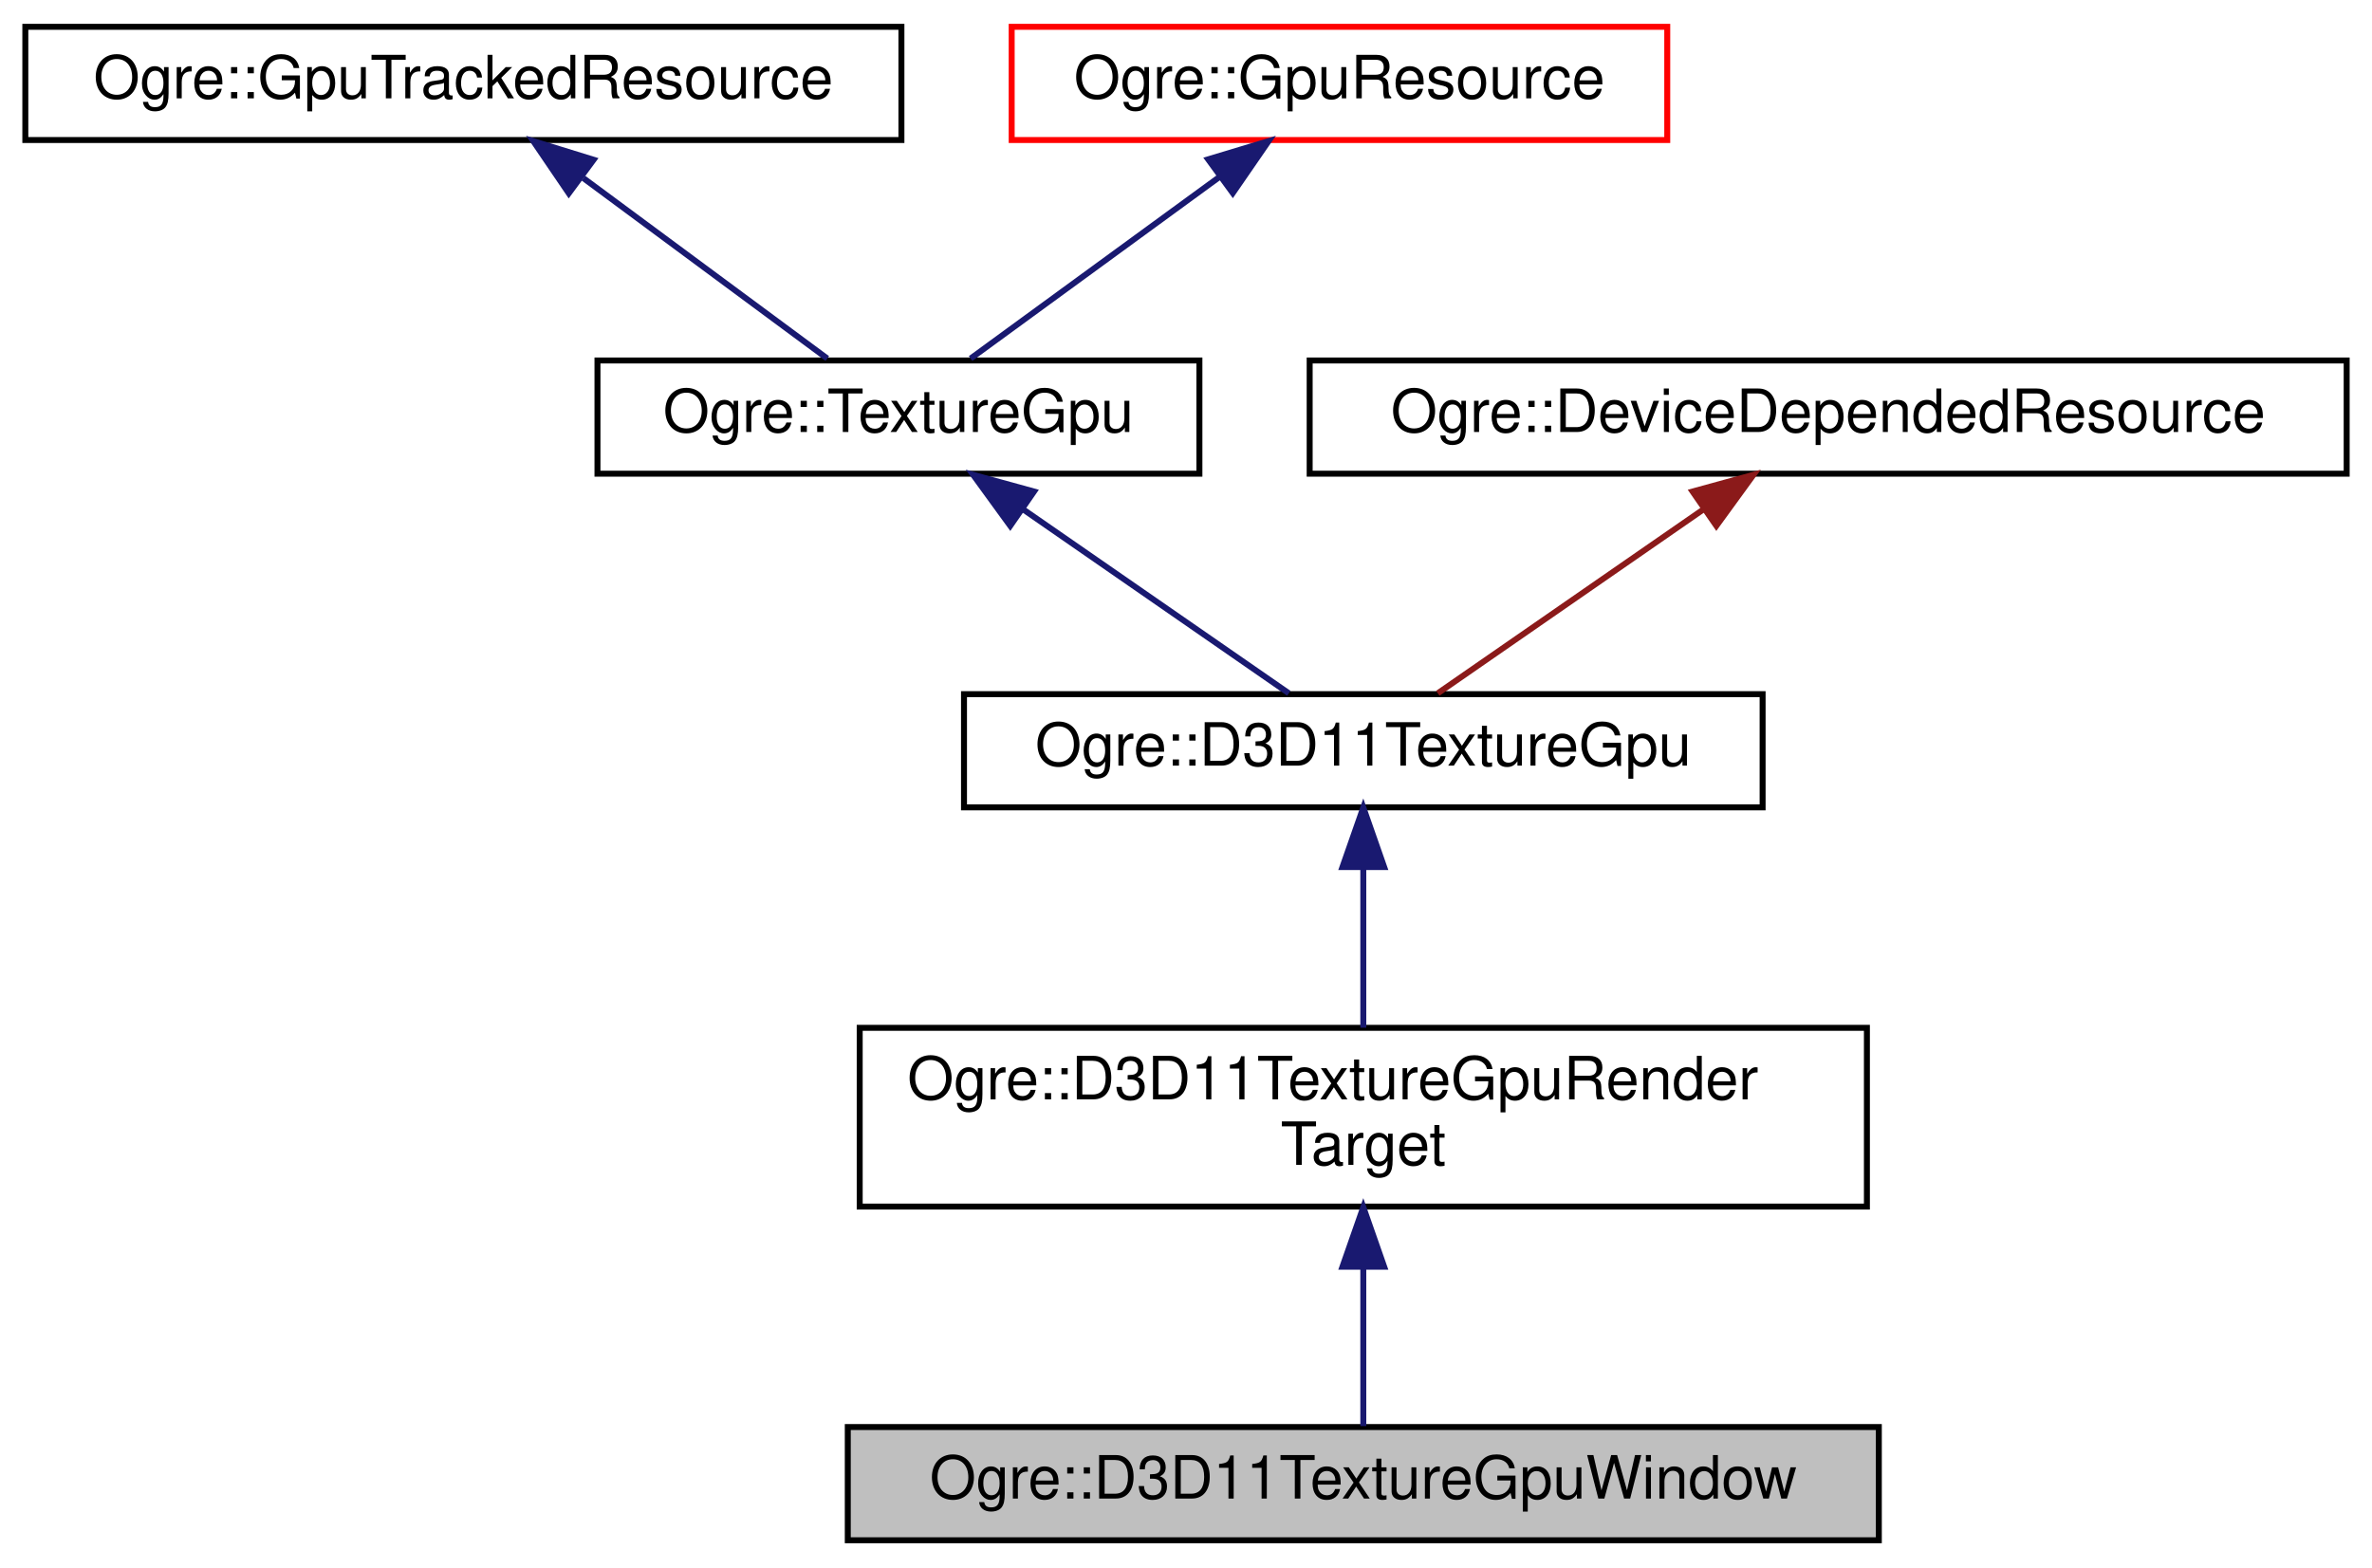
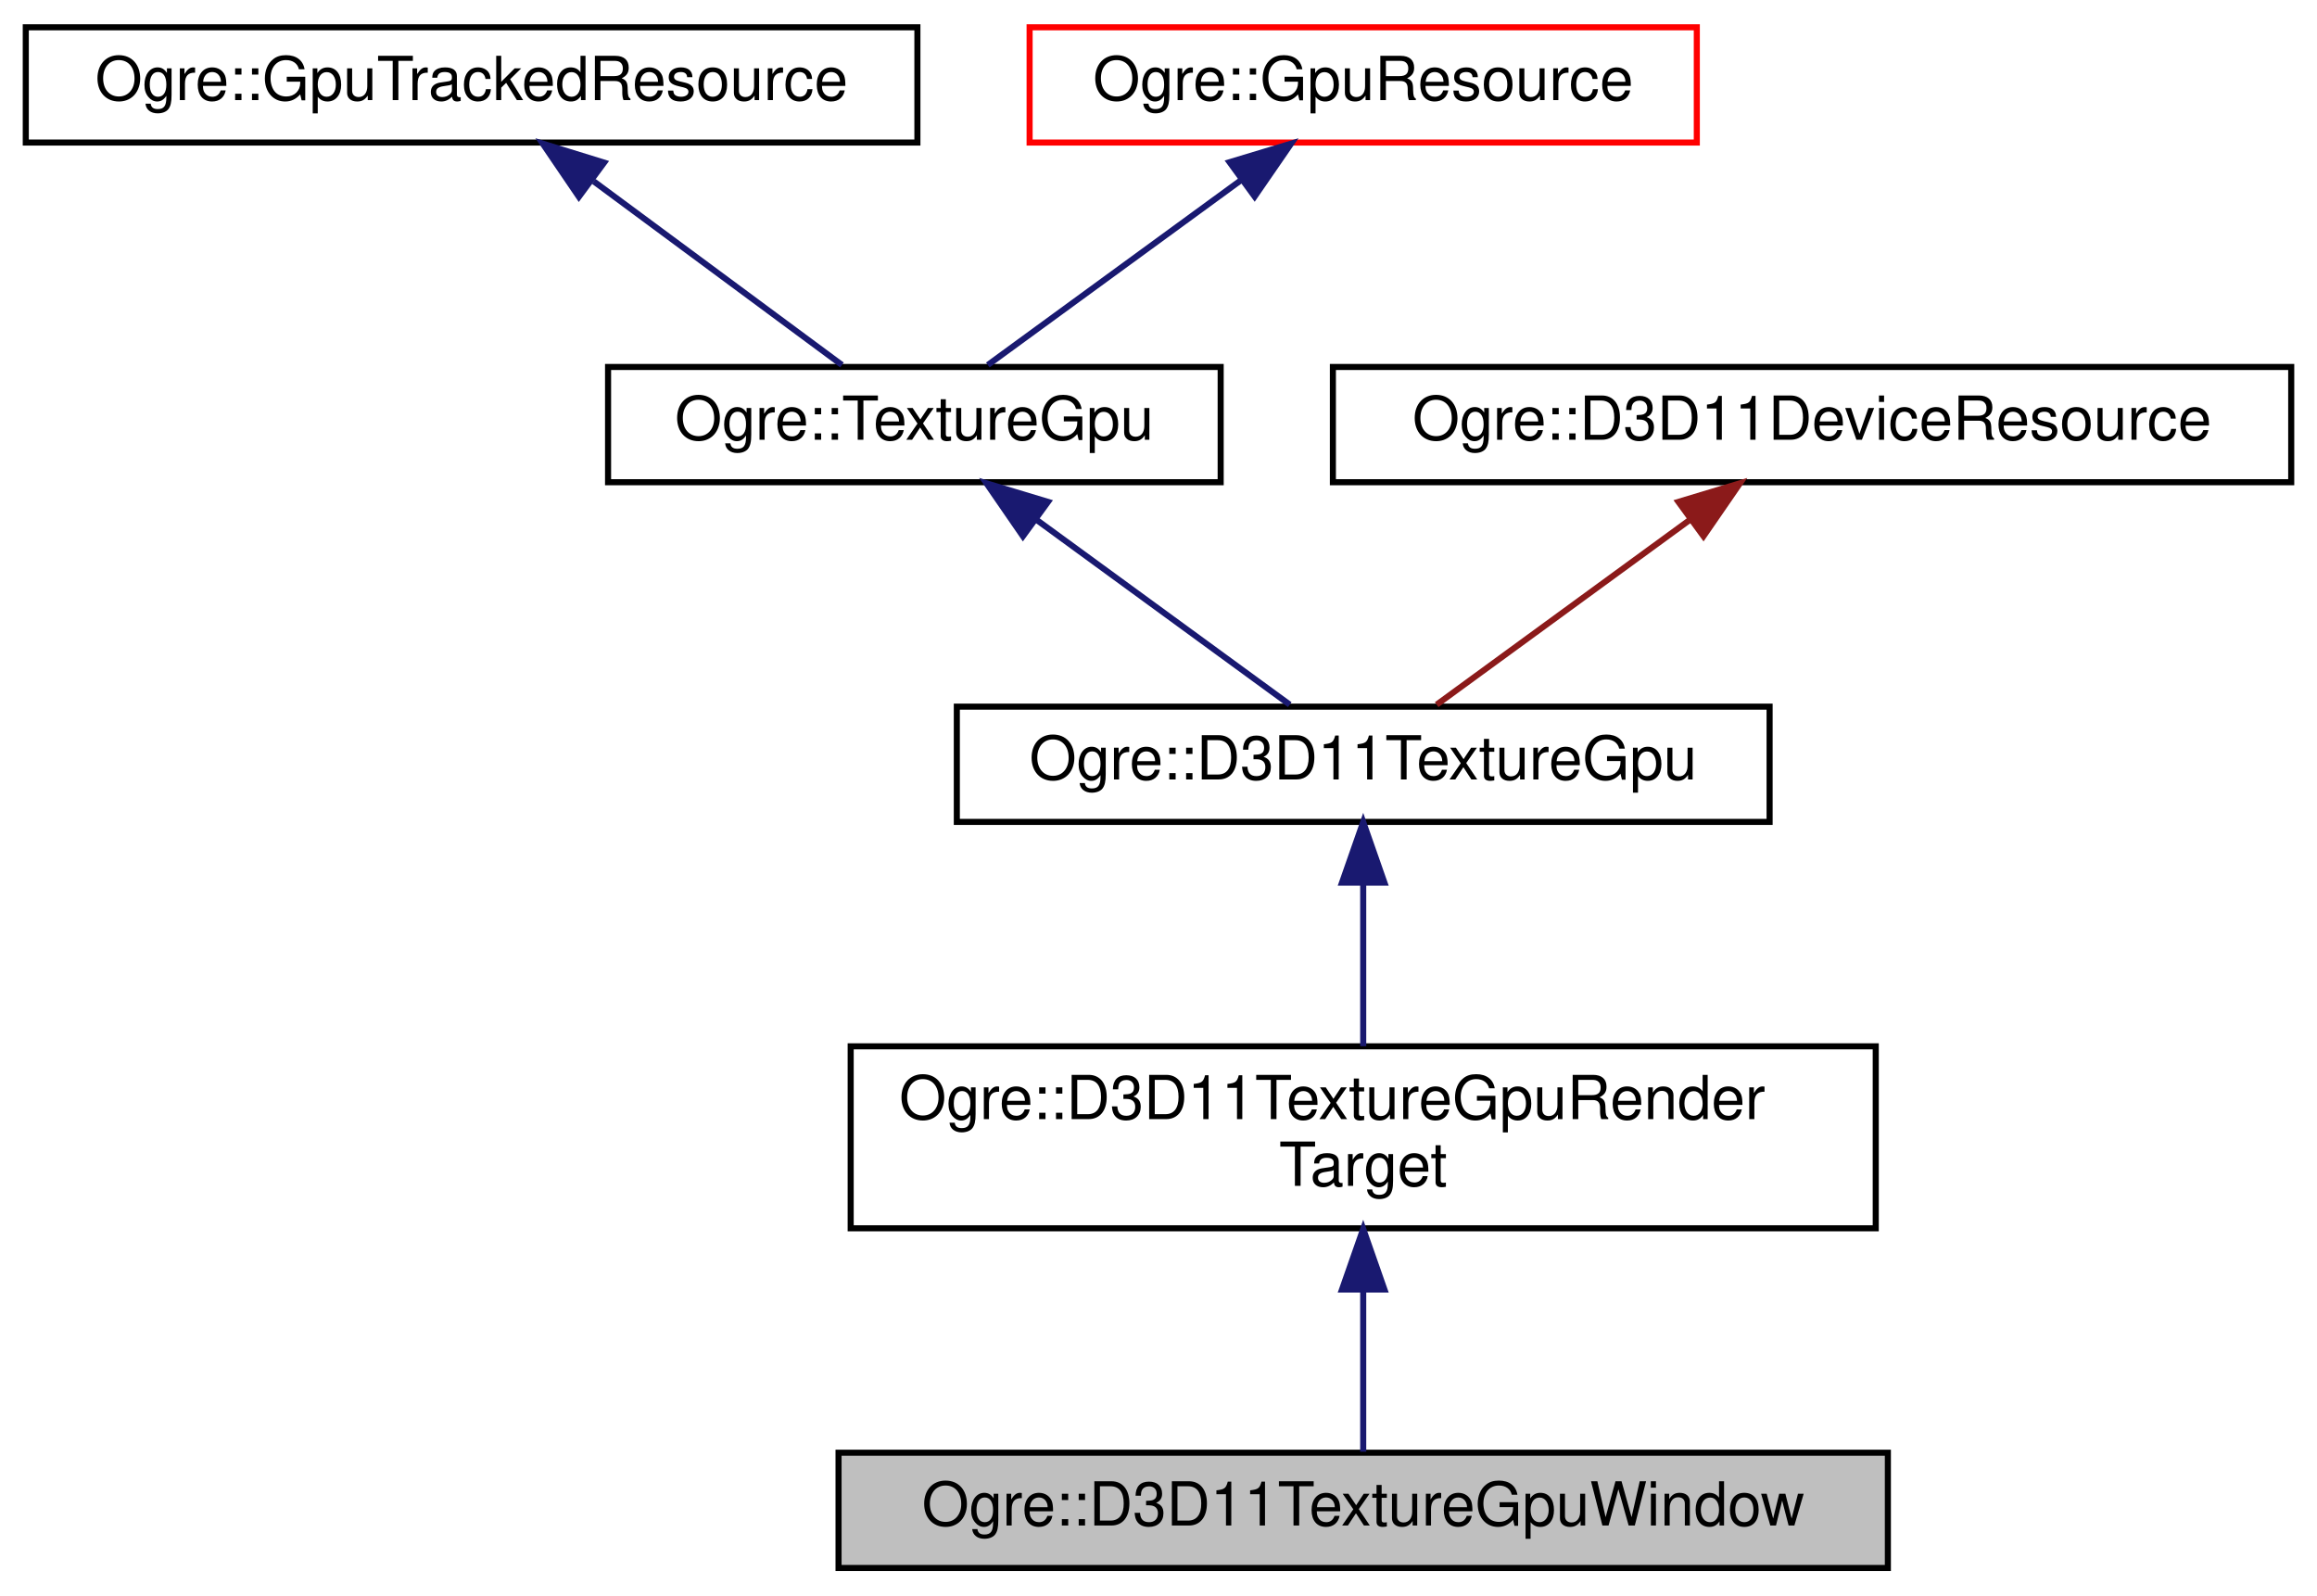
- <svg xmlns="http://www.w3.org/2000/svg" xmlns:xlink="http://www.w3.org/1999/xlink" width="398pt" height="263pt" viewBox="0.00 0.00 397.50 263.00">
+ <svg xmlns="http://www.w3.org/2000/svg" xmlns:xlink="http://www.w3.org/1999/xlink" width="382pt" height="263pt" viewBox="0.00 0.00 381.50 263.00">
  <g id="graph0" class="graph" transform="scale(1 1) rotate(0) translate(4 259)">
    <g id="node1" class="node">
      <g id="a_node1">
        <a xlink:title=" ">
-           <polygon fill="#bfbfbf" stroke="black" points="138,-0.5 138,-19.5 311,-19.5 311,-0.5 138,-0.5" />
-           <text text-anchor="middle" x="224.5" y="-7.5" font-family="Helvetica,sans-Serif" font-size="10.00">Ogre::D3D11TextureGpuWindow</text>
+           <polygon fill="#bfbfbf" stroke="black" points="134,-0.5 134,-19.5 307,-19.5 307,-0.5 134,-0.5" />
+           <text text-anchor="middle" x="220.5" y="-7.5" font-family="Helvetica,sans-Serif" font-size="10.00">Ogre::D3D11TextureGpuWindow</text>
        </a>
      </g>
    </g>
    <g id="node2" class="node">
      <g id="a_node2">
        <a xlink:href="class_ogre_1_1_d3_d11_texture_gpu_render_target.html" target="_top" xlink:title=" ">
-           <polygon fill="none" stroke="black" points="140,-56.5 140,-86.5 309,-86.5 309,-56.5 140,-56.5" />
-           <text text-anchor="start" x="148" y="-74.5" font-family="Helvetica,sans-Serif" font-size="10.00">Ogre::D3D11TextureGpuRender</text>
-           <text text-anchor="middle" x="224.5" y="-63.5" font-family="Helvetica,sans-Serif" font-size="10.00">Target</text>
+           <polygon fill="none" stroke="black" points="136,-56.5 136,-86.5 305,-86.5 305,-56.5 136,-56.5" />
+           <text text-anchor="start" x="144" y="-74.5" font-family="Helvetica,sans-Serif" font-size="10.00">Ogre::D3D11TextureGpuRender</text>
+           <text text-anchor="middle" x="220.5" y="-63.5" font-family="Helvetica,sans-Serif" font-size="10.00">Target</text>
        </a>
      </g>
    </g>
    <g id="edge1" class="edge">
-       <path fill="none" stroke="midnightblue" d="M224.5,-46.29C224.5,-36.86 224.5,-26.65 224.5,-19.66" />
-       <polygon fill="midnightblue" stroke="midnightblue" points="221,-46.4 224.5,-56.4 228,-46.4 221,-46.4" />
+       <path fill="none" stroke="midnightblue" d="M220.5,-46.29C220.5,-36.86 220.5,-26.65 220.5,-19.66" />
+       <polygon fill="midnightblue" stroke="midnightblue" points="217,-46.4 220.5,-56.4 224,-46.4 217,-46.4" />
    </g>
    <g id="node3" class="node">
      <g id="a_node3">
        <a xlink:href="class_ogre_1_1_d3_d11_texture_gpu.html" target="_top" xlink:title=" ">
-           <polygon fill="none" stroke="black" points="157.5,-123.5 157.5,-142.5 291.5,-142.5 291.5,-123.5 157.5,-123.5" />
-           <text text-anchor="middle" x="224.5" y="-130.5" font-family="Helvetica,sans-Serif" font-size="10.00">Ogre::D3D11TextureGpu</text>
+           <polygon fill="none" stroke="black" points="153.5,-123.5 153.5,-142.5 287.5,-142.5 287.5,-123.5 153.5,-123.5" />
+           <text text-anchor="middle" x="220.5" y="-130.5" font-family="Helvetica,sans-Serif" font-size="10.00">Ogre::D3D11TextureGpu</text>
        </a>
      </g>
    </g>
    <g id="edge2" class="edge">
-       <path fill="none" stroke="midnightblue" d="M224.5,-113.23C224.5,-104.59 224.5,-94.5 224.5,-86.52" />
-       <polygon fill="midnightblue" stroke="midnightblue" points="221,-113.48 224.5,-123.48 228,-113.48 221,-113.48" />
+       <path fill="none" stroke="midnightblue" d="M220.5,-113.23C220.5,-104.59 220.5,-94.5 220.5,-86.52" />
+       <polygon fill="midnightblue" stroke="midnightblue" points="217,-113.48 220.5,-123.48 224,-113.48 217,-113.48" />
    </g>
    <g id="node4" class="node">
      <g id="a_node4">
        <a xlink:href="class_ogre_1_1_texture_gpu.html" target="_top" xlink:title=" ">
          <polygon fill="none" stroke="black" points="96,-179.5 96,-198.5 197,-198.5 197,-179.5 96,-179.5" />
          <text text-anchor="middle" x="146.5" y="-186.5" font-family="Helvetica,sans-Serif" font-size="10.00">Ogre::TextureGpu</text>
        </a>
      </g>
    </g>
    <g id="edge3" class="edge">
-       <path fill="none" stroke="midnightblue" d="M167.27,-173.62C181.52,-163.76 199.96,-150.99 212,-142.65" />
-       <polygon fill="midnightblue" stroke="midnightblue" points="165.26,-170.75 159.03,-179.32 169.25,-176.51 165.26,-170.75" />
+       <path fill="none" stroke="midnightblue" d="M166.53,-173.38C179.91,-163.62 197.06,-151.11 208.39,-142.83" />
+       <polygon fill="midnightblue" stroke="midnightblue" points="164.4,-170.6 158.39,-179.32 168.53,-176.26 164.4,-170.6" />
    </g>
    <g id="node5" class="node">
      <g id="a_node5">
        <a xlink:href="struct_ogre_1_1_gpu_tracked_resource.html" target="_top" xlink:title=" ">
          <polygon fill="none" stroke="black" points="0,-235.5 0,-254.5 147,-254.5 147,-235.5 0,-235.5" />
          <text text-anchor="middle" x="73.5" y="-242.5" font-family="Helvetica,sans-Serif" font-size="10.00">Ogre::GpuTrackedResource</text>
        </a>
      </g>
    </g>
    <g id="edge4" class="edge">
      <path fill="none" stroke="midnightblue" d="M93.64,-229.1C106.78,-219.38 123.48,-207.03 134.56,-198.83" />
      <polygon fill="midnightblue" stroke="midnightblue" points="91.19,-226.56 85.23,-235.32 95.35,-232.19 91.19,-226.56" />
    </g>
    <g id="node6" class="node">
      <g id="a_node6">
        <a xlink:href="class_ogre_1_1_gpu_resource.html" target="_top" xlink:title=" ">
          <polygon fill="none" stroke="red" points="165.5,-235.5 165.5,-254.5 275.5,-254.5 275.5,-235.5 165.5,-235.5" />
          <text text-anchor="middle" x="220.5" y="-242.5" font-family="Helvetica,sans-Serif" font-size="10.00">Ogre::GpuResource</text>
        </a>
      </g>
    </g>
    <g id="edge5" class="edge">
      <path fill="none" stroke="midnightblue" d="M200.47,-229.38C187.09,-219.62 169.94,-207.11 158.61,-198.83" />
      <polygon fill="midnightblue" stroke="midnightblue" points="198.47,-232.26 208.61,-235.32 202.6,-226.6 198.47,-232.26" />
    </g>
    <g id="node7" class="node">
      <g id="a_node7">
-         <a xlink:href="class_ogre_1_1_device_depended_resource.html" target="_top" xlink:title="Represents a GPU device depended resource.">
-           <polygon fill="none" stroke="black" points="215.5,-179.5 215.5,-198.5 389.5,-198.5 389.5,-179.5 215.5,-179.5" />
-           <text text-anchor="middle" x="302.5" y="-186.5" font-family="Helvetica,sans-Serif" font-size="10.00">Ogre::DeviceDependedResource</text>
+         <a xlink:href="class_ogre_1_1_d3_d11_device_resource.html" target="_top" xlink:title="Represents a Direct3D rendering resource.">
+           <polygon fill="none" stroke="black" points="215.5,-179.5 215.5,-198.5 373.5,-198.5 373.5,-179.5 215.5,-179.5" />
+           <text text-anchor="middle" x="294.5" y="-186.5" font-family="Helvetica,sans-Serif" font-size="10.00">Ogre::D3D11DeviceResource</text>
        </a>
      </g>
    </g>
    <g id="edge6" class="edge">
-       <path fill="none" stroke="#8b1a1a" d="M281.73,-173.62C267.48,-163.76 249.04,-150.99 237,-142.65" />
-       <polygon fill="#8b1a1a" stroke="#8b1a1a" points="279.75,-176.51 289.97,-179.32 283.74,-170.75 279.75,-176.51" />
+       <path fill="none" stroke="#8b1a1a" d="M274.47,-173.38C261.09,-163.62 243.94,-151.11 232.61,-142.83" />
+       <polygon fill="#8b1a1a" stroke="#8b1a1a" points="272.47,-176.26 282.61,-179.32 276.6,-170.6 272.47,-176.26" />
    </g>
  </g>
</svg>
